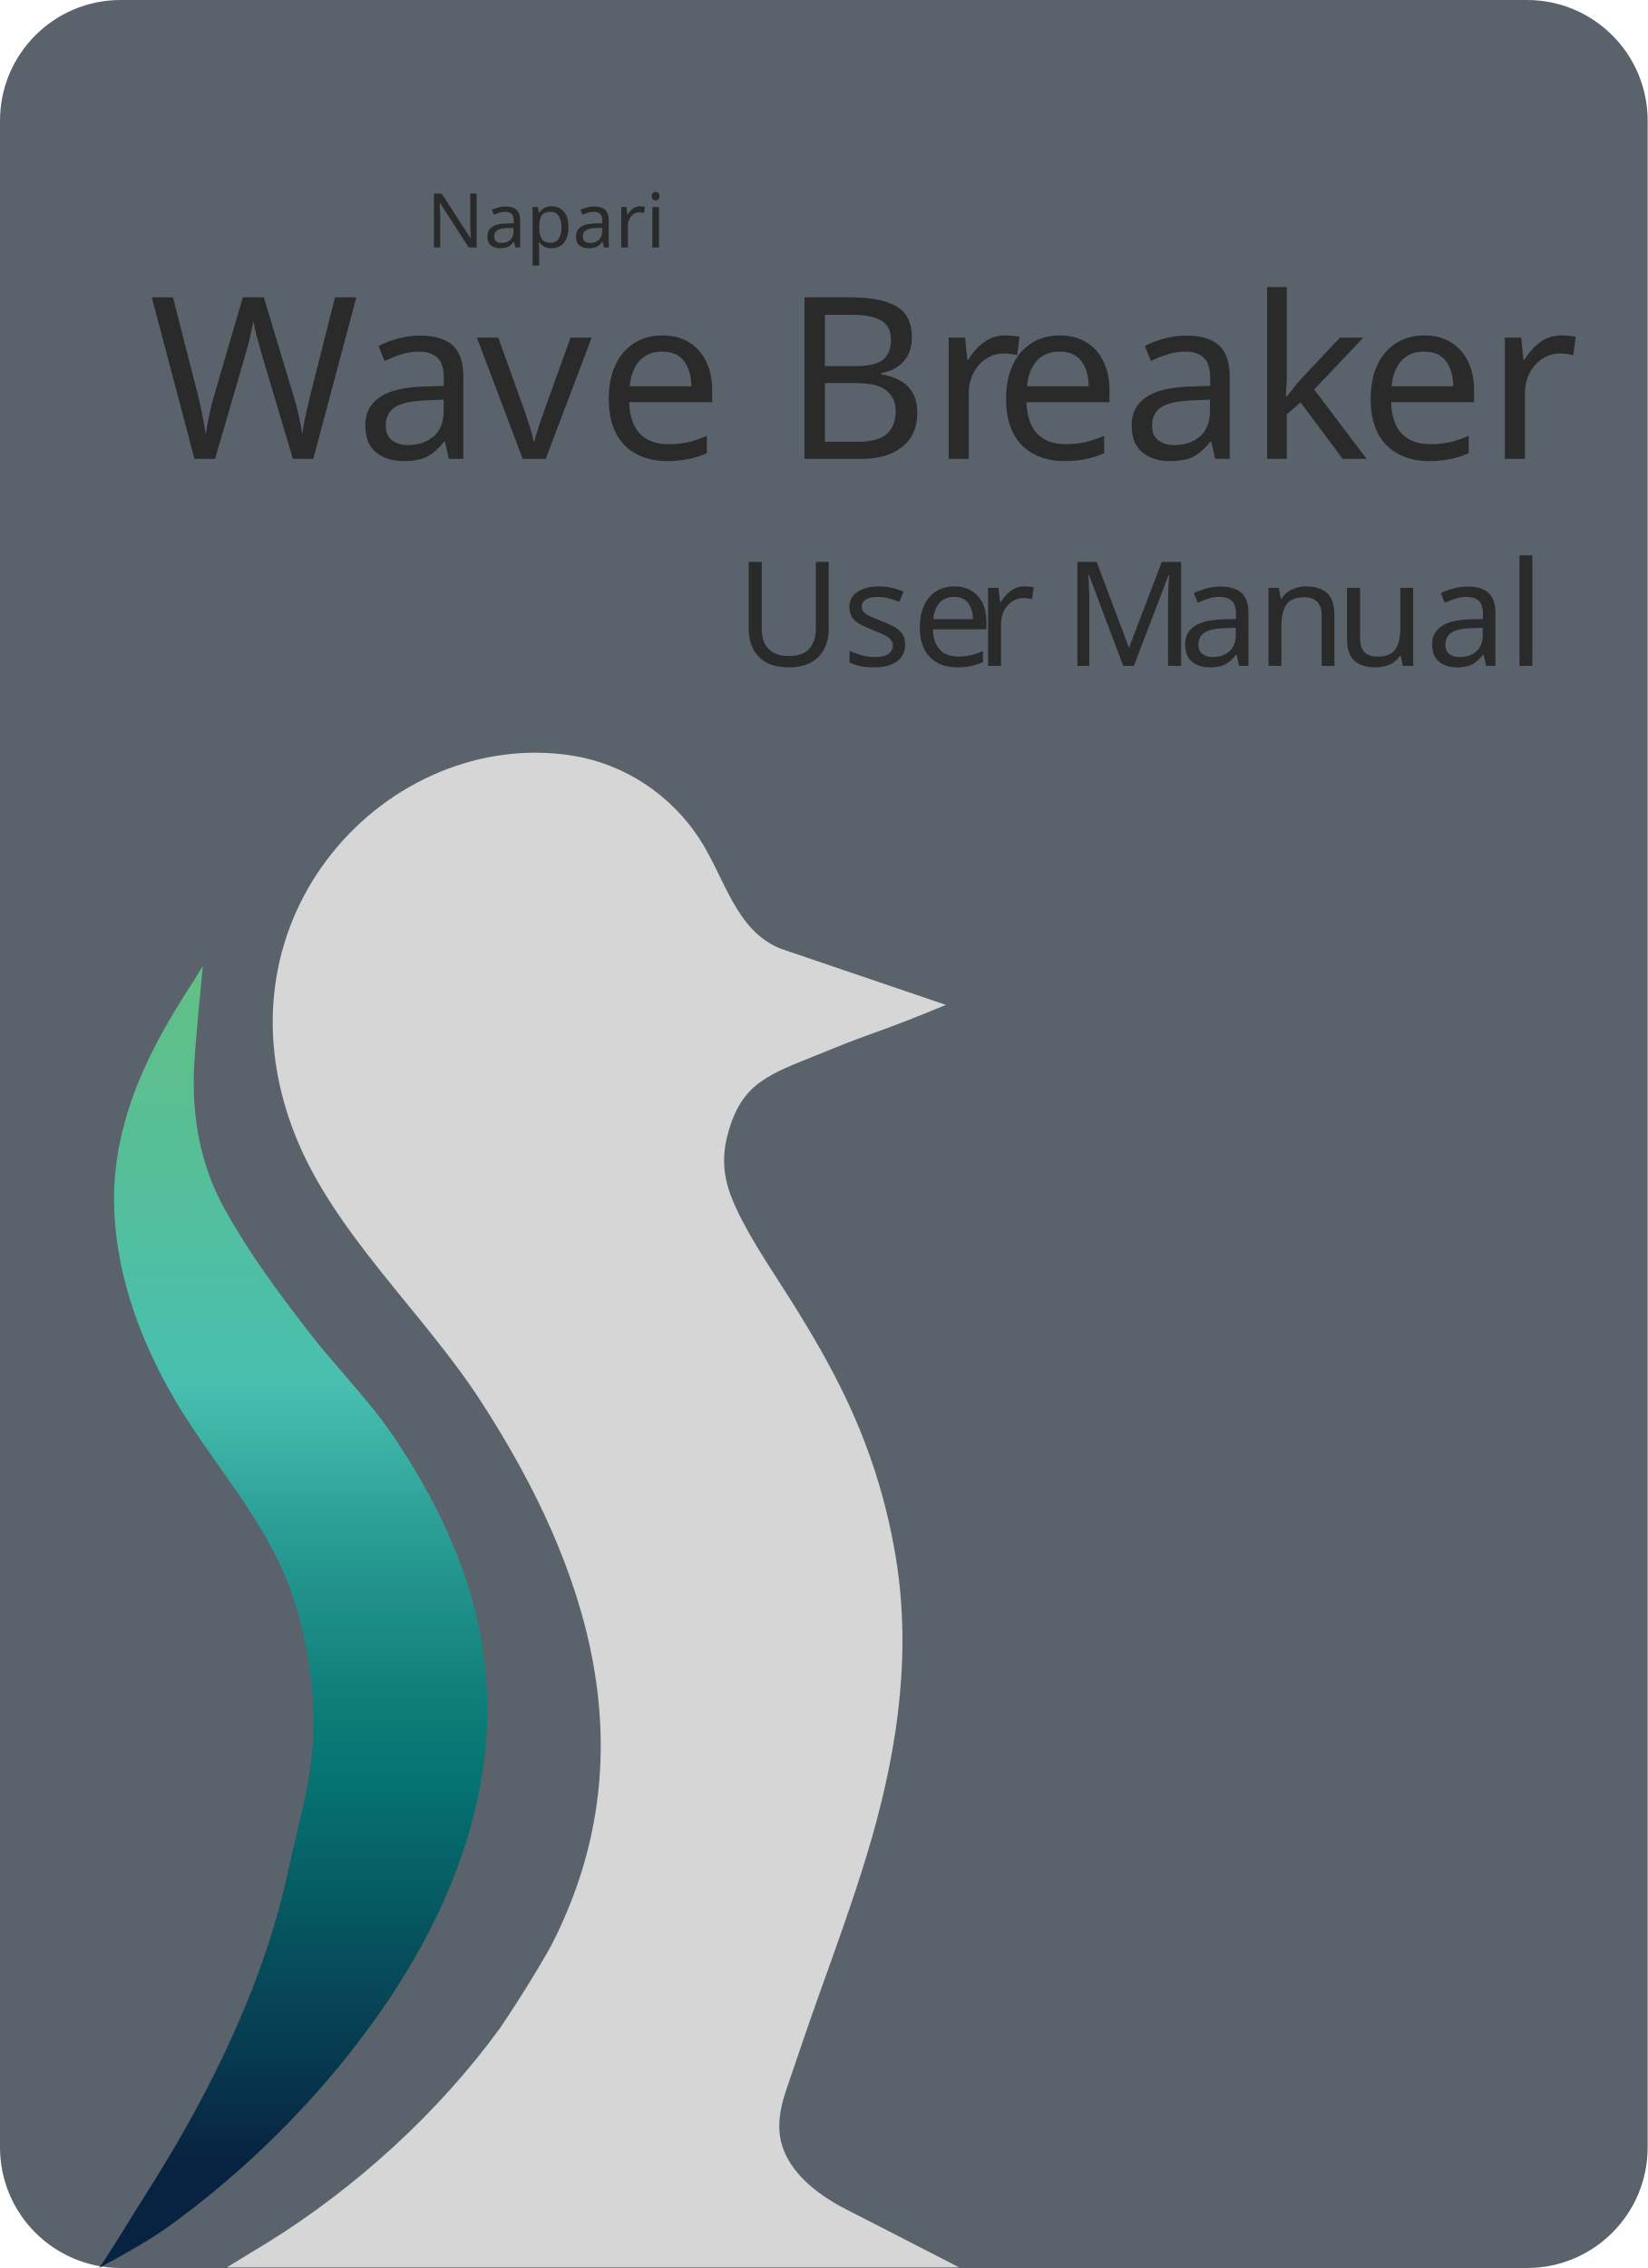
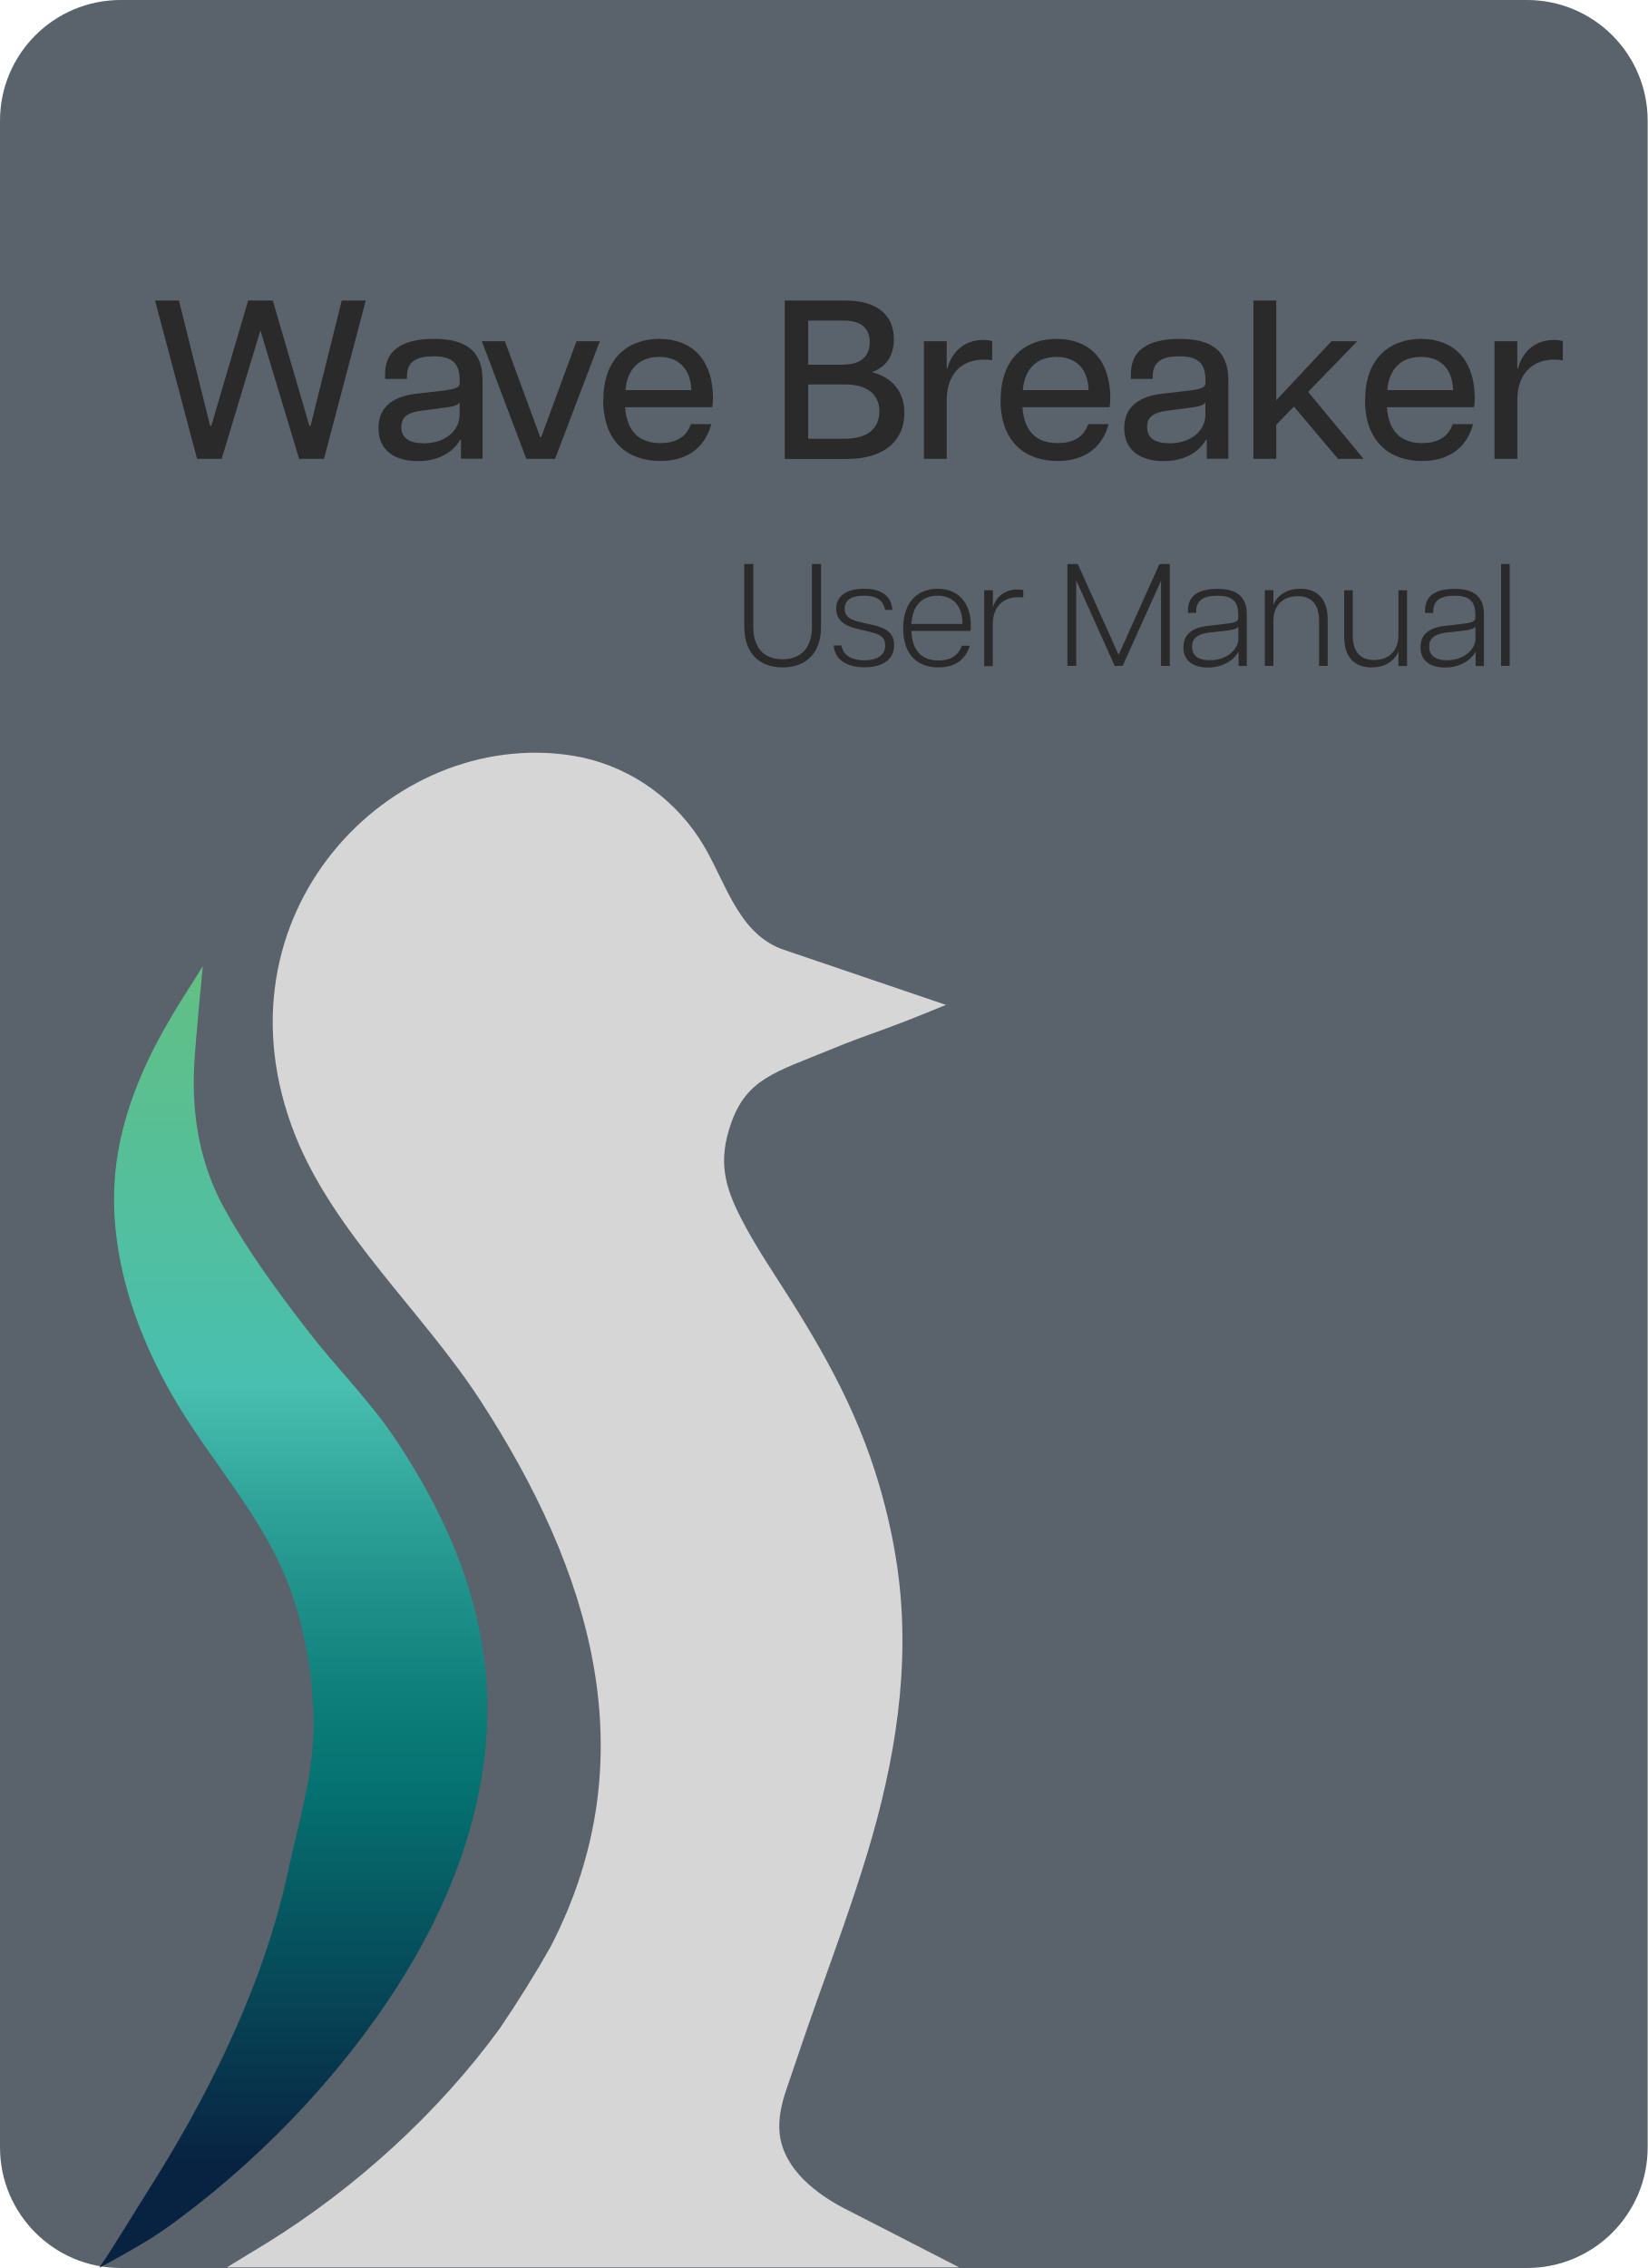
<svg xmlns="http://www.w3.org/2000/svg" id="Layer_2" viewBox="0 0 139.96 192.61">
  <defs>
-     <style>.cls-1{font-size:12.36px;}.cls-1,.cls-2{font-family:ArticulatCF-Light, 'Articulat CF';font-weight:300;}.cls-1,.cls-2,.cls-3{fill:#2a2a2a;}.cls-4{letter-spacing:-.01em;}.cls-5{fill:url(#linear-gradient);}.cls-6{fill:#d6d6d6;}.cls-7{fill:#5a626b;}.cls-8{letter-spacing:0em;}.cls-9{letter-spacing:0em;}.cls-2{font-size:6.4px;}.cls-3{font-family:ArticulatCF-Medium, 'Articulat CF';font-size:19.21px;font-weight:500;}</style>
+     <style>.cls-1{fill:url(#linear-gradient);}.cls-2{fill:#d6d6d6;}.cls-3{fill:#2a2a2a;}.cls-4{fill:#5a626b;}</style>
    <linearGradient id="linear-gradient" x1="24.9" y1="83.32" x2="24.9" y2="184.06" gradientUnits="userSpaceOnUse">
      <stop offset="0" stop-color="#62c085" />
      <stop offset=".03" stop-color="#5fbf89" />
      <stop offset=".34" stop-color="#48bfb0" />
      <stop offset=".46" stop-color="#2b9e95" />
      <stop offset=".6" stop-color="#0f7f7b" />
      <stop offset=".67" stop-color="#057472" />
      <stop offset="1" stop-color="#082241" />
    </linearGradient>
  </defs>
  <g id="Layer_1-2">
    <g>
-       <rect class="cls-7" width="139.96" height="192.61" rx="10.25" ry="10.25" />
-       <path class="cls-6" d="m66.32,80.57c-3.86-1.54-4.74-6.04-6.93-9.38-2.44-3.71-6.37-6.34-10.84-7.03-15.43-2.38-30.87,13.59-23.48,32.24,3.29,8.3,10.85,15.03,15.71,22.5,9.37,14.41,14.33,30.25,6.02,46.37-1.33,2.37-2.8,4.71-4.32,6.96-5.21,7.16-12.26,13.58-19.77,18.23l-1.05.64s-.08.05-.12.07h0s-2.28,1.39-2.28,1.39h62.22c-9.66-4.96-2.61-1.35-9.66-4.96-2.38-1.22-5.25-3.33-5.59-6.39-.14-1.28.16-2.57.58-3.79,1.09-3.19,1.54-4.57,2.67-7.75,1.45-4.06,2.93-8.11,4.18-12.23,2.39-7.89,3.74-16.05,2.57-24.28-.34-2.39-.87-4.75-1.55-7.07-2-6.76-5.16-12.08-8.96-17.95-.95-1.47-1.88-2.96-2.69-4.52-1.52-2.91-2.02-5.02-.96-8.13,1.31-3.87,3.82-4.44,8.34-6.3,3.78-1.56,4.26-1.49,9.94-3.85" />
-       <path class="cls-5" d="m41.21,141.59c-.12-1.12-.29-2.22-.52-3.32-1.19-5.82-3.85-11.16-7.07-16-2.2-3.31-5.03-6.09-7.46-9.24-2.54-3.29-5.03-6.66-7.06-10.32-2.11-3.79-2.81-7.92-2.61-12.1.1-2.16.74-8.57.74-8.57-1.25,2.04-1.54,2.4-2.59,4.16-2.07,3.48-3.79,7.2-4.56,11.34-1.3,7,.79,14.2,4.26,20.45,3.42,6.15,8.51,11.15,10.67,18.01.19.61.36,1.22.52,1.84.02.09.04.18.07.26.03.14.07.27.1.41.02.08.04.16.05.24.04.15.07.31.1.46.03.14.06.29.09.43.45,2.24.69,4.53.69,6.83,0,4.37-1.24,8.14-2.15,12.41-1.29,5.99-3.55,11.84-6.38,17.47-1.47,2.93-3.1,5.8-4.85,8.62-.92,1.48-1.88,2.98-2.79,4.47-.66,1.07-1.33,2.13-2.04,3.16,3.91-2.12,5.09-2.89,6.9-4.25,7.71-5.75,14.69-13.32,19.45-21.3,4.65-7.8,7.4-16.6,6.44-25.48Z" />
+       <rect class="cls-4" width="139.96" height="192.61" rx="10.25" ry="10.25" />
+       <path class="cls-2" d="m66.32,80.57c-3.86-1.54-4.74-6.04-6.93-9.38-2.44-3.71-6.37-6.34-10.84-7.03-15.43-2.38-30.87,13.59-23.48,32.24,3.29,8.3,10.85,15.03,15.71,22.5,9.37,14.41,14.33,30.25,6.02,46.37-1.33,2.37-2.8,4.71-4.32,6.96-5.21,7.16-12.26,13.58-19.77,18.23l-1.05.64s-.08.05-.12.07h0s-2.28,1.39-2.28,1.39h62.22c-9.66-4.96-2.61-1.35-9.66-4.96-2.38-1.22-5.25-3.33-5.59-6.39-.14-1.28.16-2.57.58-3.79,1.09-3.19,1.54-4.57,2.67-7.75,1.45-4.06,2.93-8.11,4.18-12.23,2.39-7.89,3.74-16.05,2.57-24.28-.34-2.39-.87-4.75-1.55-7.07-2-6.76-5.16-12.08-8.96-17.95-.95-1.47-1.88-2.96-2.69-4.52-1.52-2.91-2.02-5.02-.96-8.13,1.31-3.87,3.82-4.44,8.34-6.3,3.78-1.56,4.26-1.49,9.94-3.85" />
+       <path class="cls-1" d="m41.21,141.59c-.12-1.12-.29-2.22-.52-3.32-1.19-5.82-3.85-11.16-7.07-16-2.2-3.31-5.03-6.09-7.46-9.24-2.54-3.29-5.03-6.66-7.06-10.32-2.11-3.79-2.81-7.92-2.61-12.1.1-2.16.74-8.57.74-8.57-1.25,2.04-1.54,2.4-2.59,4.16-2.07,3.48-3.79,7.2-4.56,11.34-1.3,7,.79,14.2,4.26,20.45,3.42,6.15,8.51,11.15,10.67,18.01.19.61.36,1.22.52,1.84.02.09.04.18.07.26.03.14.07.27.1.41.02.08.04.16.05.24.04.15.07.31.1.46.03.14.06.29.09.43.45,2.24.69,4.53.69,6.83,0,4.37-1.24,8.14-2.15,12.41-1.29,5.99-3.55,11.84-6.38,17.47-1.47,2.93-3.1,5.8-4.85,8.62-.92,1.48-1.88,2.98-2.79,4.47-.66,1.07-1.33,2.13-2.04,3.16,3.91-2.12,5.09-2.89,6.9-4.25,7.71-5.75,14.69-13.32,19.45-21.3,4.65-7.8,7.4-16.6,6.44-25.48Z" />
    </g>
    <g>
-       <text class="cls-2" transform="translate(36.24 21.02)">
-         <tspan x="0" y="0">Napari</tspan>
-       </text>
-       <text class="cls-3" transform="translate(12.66 38.97)">
-         <tspan x="0" y="0">Wa</tspan>
-       </text>
-       <text class="cls-3" transform="translate(40.51 38.97)">
-         <tspan x="0" y="0">v</tspan>
-       </text>
-       <text class="cls-3" transform="translate(50.65 38.97)">
-         <tspan x="0" y="0">e Br</tspan>
-       </text>
-       <text class="cls-3" transform="translate(84.4 38.97)">
-         <tspan x="0" y="0">eak</tspan>
-       </text>
-       <text class="cls-3" transform="translate(115.37 38.97)">
-         <tspan x="0" y="0">er</tspan>
-       </text>
-       <text class="cls-1" transform="translate(62.49 56.55)">
-         <tspan x="0" y="0">Use</tspan>
-         <tspan class="cls-4" x="20.4" y="0">r</tspan>
-         <tspan x="24.61" y="0" xml:space="preserve"> M</tspan>
-         <tspan class="cls-9" x="37.62" y="0">a</tspan>
-         <tspan class="cls-8" x="44.22" y="0">n</tspan>
-         <tspan x="50.96" y="0">ual</tspan>
-       </text>
+       <g>
+         <path class="cls-3" d="m13.16,25.52h2.04l2.65,10.64h.1l3.13-10.64h2.09l3.11,10.64h.1l2.65-10.64h2.04l-3.55,13.45h-2.11l-3.29-10.91-3.29,10.91h-2.09l-3.57-13.45Z" />
+         <path class="cls-3" d="m32.15,36.36c0-1.92,1.4-2.71,3.19-2.92l2.48-.29c.92-.12,1.23-.29,1.23-.6v-.27c0-1.59-.83-2.02-2.23-2.02s-2.25.42-2.25,1.69v.23h-1.86v-.4c0-2,1.4-3,4.15-3s4.13,1.06,4.13,3.48v6.7h-1.83v-1.61h-.08c-.19.38-1.13,1.81-3.59,1.81-1.86,0-3.34-.83-3.34-2.8Zm3.82,1.29c2.11,0,3.07-1.31,3.07-2.38v-1.1c-.13.21-.38.35-1.36.46l-1.88.25c-1.25.15-1.71.6-1.71,1.38,0,.94.67,1.38,1.88,1.38Z" />
+       </g>
+       <path class="cls-3" d="m40.91,28.98h1.98l3,8.15h.08l3-8.15h1.98l-3.8,9.99h-2.44l-3.78-9.99Z" />
+       <g>
+         <path class="cls-3" d="m51.25,33.99c0-3.67,2.19-5.21,4.76-5.21s4.55,1.56,4.55,5.05c0,.35-.02.54-.06.75h-7.4c.15,2.09,1.21,3.05,3,3.05,1.23,0,2.17-.44,2.59-1.61h1.73c-.6,2.23-2.31,3.13-4.34,3.13-2.69,0-4.84-1.58-4.84-5.17Zm7.47-.86c-.04-1.75-1.02-2.82-2.73-2.82-1.59,0-2.69.92-2.86,2.82h5.59Z" />
+         <path class="cls-3" d="m66.65,25.52h5.13c2.86,0,4.15,1.34,4.15,3.29,0,1.42-.67,2.36-1.86,2.79,1.75.48,2.75,1.65,2.75,3.48,0,2.23-1.56,3.9-4.92,3.9h-5.24v-13.45Zm5,5.44c1.42,0,2.23-.65,2.23-1.9s-.81-1.84-2.23-1.84h-3v3.75h3Zm.13,6.3c2.02,0,2.92-.98,2.92-2.32s-.9-2.29-2.92-2.29h-3.13v4.61h3.13Z" />
+         <path class="cls-3" d="m78.48,28.98h1.94v2.31h.06c.29-1.17,1.23-2.42,3.05-2.42.25,0,.52.02.75.1v1.63c-.25-.04-.48-.06-.73-.06-1.86,0-3.13,1.21-3.13,3.44v4.99h-1.94v-9.99Z" />
+       </g>
+       <g>
+         <path class="cls-3" d="m85,33.99c0-3.67,2.19-5.21,4.76-5.21s4.55,1.56,4.55,5.05c0,.35-.02.54-.06.75h-7.4c.15,2.09,1.21,3.05,3,3.05,1.23,0,2.17-.44,2.59-1.61h1.73c-.6,2.23-2.31,3.13-4.34,3.13-2.69,0-4.84-1.58-4.84-5.17Zm7.47-.86c-.04-1.75-1.02-2.82-2.73-2.82-1.59,0-2.69.92-2.86,2.82h5.59Z" />
+         <path class="cls-3" d="m95.5,36.36c0-1.92,1.4-2.71,3.19-2.92l2.48-.29c.92-.12,1.23-.29,1.23-.6v-.27c0-1.59-.83-2.02-2.23-2.02s-2.25.42-2.25,1.69v.23h-1.86v-.4c0-2,1.4-3,4.15-3s4.13,1.06,4.13,3.48v6.7h-1.83v-1.61h-.08c-.19.38-1.13,1.81-3.59,1.81-1.86,0-3.34-.83-3.34-2.8Zm3.82,1.29c2.11,0,3.07-1.31,3.07-2.38v-1.1c-.13.21-.38.35-1.36.46l-1.88.25c-1.25.15-1.71.6-1.71,1.38,0,.94.67,1.38,1.88,1.38Z" />
+         <path class="cls-3" d="m106.47,25.52h1.94v8.47l4.69-5.01h2.19l-4.17,4.3,4.71,5.69h-2.17l-3.75-4.44-1.5,1.54v2.9h-1.94v-13.45Z" />
+       </g>
+       <g>
+         <path class="cls-3" d="m115.96,33.99c0-3.67,2.19-5.21,4.76-5.21s4.55,1.56,4.55,5.05c0,.35-.02.54-.06.75h-7.4c.15,2.09,1.21,3.05,3,3.05,1.23,0,2.17-.44,2.59-1.61h1.73c-.6,2.23-2.31,3.13-4.34,3.13-2.69,0-4.84-1.58-4.84-5.17Zm7.47-.86c-.04-1.75-1.02-2.82-2.73-2.82-1.59,0-2.69.92-2.86,2.82h5.59Z" />
+         <path class="cls-3" d="m126.95,28.98h1.94v2.31h.06c.29-1.17,1.23-2.42,3.05-2.42.25,0,.52.02.75.1v1.63c-.25-.04-.48-.06-.73-.06-1.86,0-3.13,1.21-3.13,3.44v4.99h-1.94v-9.99Z" />
+       </g>
+       <g>
+         <path class="cls-3" d="m63.22,53.29v-5.39h.77v5.35c0,1.77.91,2.74,2.48,2.74s2.5-.98,2.5-2.74v-5.35h.77v5.39c0,2.14-1.25,3.39-3.26,3.39s-3.25-1.25-3.25-3.39Z" />
+         <path class="cls-3" d="m70.81,54.82h.67c.15.96,1.06,1.26,1.95,1.26.96,0,1.76-.36,1.76-1.27,0-.74-.49-.95-1.27-1.14l-1.22-.3c-1.08-.26-1.67-.79-1.67-1.68,0-1.1.93-1.69,2.35-1.69s2.34.54,2.42,1.8h-.62c-.16-.9-.82-1.21-1.79-1.21-1.05,0-1.64.35-1.64,1.11,0,.56.32.89,1.2,1.1l1.2.28c1.09.25,1.8.64,1.8,1.71,0,1.42-1.27,1.88-2.52,1.88-1.38,0-2.52-.56-2.61-1.85Z" />
+         <path class="cls-3" d="m76.72,53.36c0-2.32,1.31-3.36,2.94-3.36s2.81,1.08,2.81,3.13c0,.21-.01.33-.04.45h-5.01c.05,1.67.87,2.51,2.31,2.51.78,0,1.62-.25,1.97-1.25h.68c-.44,1.41-1.53,1.84-2.66,1.84-1.8,0-3-1.1-3-3.31Zm5.04-.37c-.01-1.58-.84-2.4-2.11-2.4s-2.15.78-2.23,2.4h4.34Z" />
+         <path class="cls-3" d="m83.61,50.13h.73v1.4h.02c.16-.58.77-1.47,2.09-1.47.15,0,.33.01.47.06v.62c-.15-.02-.3-.02-.46-.02-1.4,0-2.13.98-2.13,2.29v3.56h-.73v-6.43Z" />
+         <path class="cls-3" d="m90.67,47.9h.88l3.47,7.71,3.47-7.71h.88v8.65h-.75v-7.18h-.02l-3.24,7.18h-.67l-3.23-7.18h-.04v7.18h-.75v-8.65Z" />
+         <path class="cls-3" d="m100.53,54.96c0-1.04.67-1.64,2.01-1.8l1.69-.2c.73-.07.95-.25.95-.44v-.36c0-1.15-.58-1.57-1.78-1.57s-1.79.43-1.79,1.31v.15h-.7v-.2c0-1.29.93-1.84,2.52-1.84s2.48.63,2.48,2.16v4.39h-.7v-1.17h-.04c-.19.38-.99,1.3-2.56,1.3-1.25,0-2.09-.57-2.09-1.72Zm2.24,1.11c1.64,0,2.42-1.12,2.42-1.73v-1.15c-.04.15-.3.28-1,.37l-1.47.16c-1.11.14-1.46.57-1.46,1.19,0,.88.68,1.16,1.51,1.16Z" />
+         <path class="cls-3" d="m110.23,50.63c-1.29,0-2.06.82-2.06,2.11v3.81h-.73v-6.43h.73v1.24h.01c.11-.38.73-1.36,2.26-1.36,1.26,0,2.34.66,2.34,2.62v3.93h-.73v-3.81c0-1.3-.53-2.11-1.82-2.11Z" />
+         <path class="cls-3" d="m116.73,56.05c1.29,0,2.06-.82,2.06-2.11v-3.81h.73v6.43h-.73v-1.24h-.01c-.11.38-.73,1.36-2.26,1.36-1.26,0-2.34-.65-2.34-2.62v-3.93h.73v3.81c0,1.3.53,2.11,1.82,2.11Z" />
+         <path class="cls-3" d="m120.67,54.96c0-1.04.67-1.64,2.01-1.8l1.69-.2c.73-.07.95-.25.95-.44v-.36c0-1.15-.58-1.57-1.78-1.57s-1.79.43-1.79,1.31v.15h-.7v-.2c0-1.29.93-1.84,2.52-1.84s2.48.63,2.48,2.16v4.39h-.7v-1.17h-.04c-.19.38-.99,1.3-2.56,1.3-1.25,0-2.09-.57-2.09-1.72Zm2.24,1.11c1.64,0,2.42-1.12,2.42-1.73v-1.15c-.04.15-.3.28-1,.37l-1.47.16c-1.11.14-1.46.57-1.46,1.19,0,.88.68,1.16,1.51,1.16Z" />
+         <path class="cls-3" d="m127.51,47.9h.73v8.65h-.73v-8.65Z" />
+       </g>
    </g>
  </g>
</svg>
